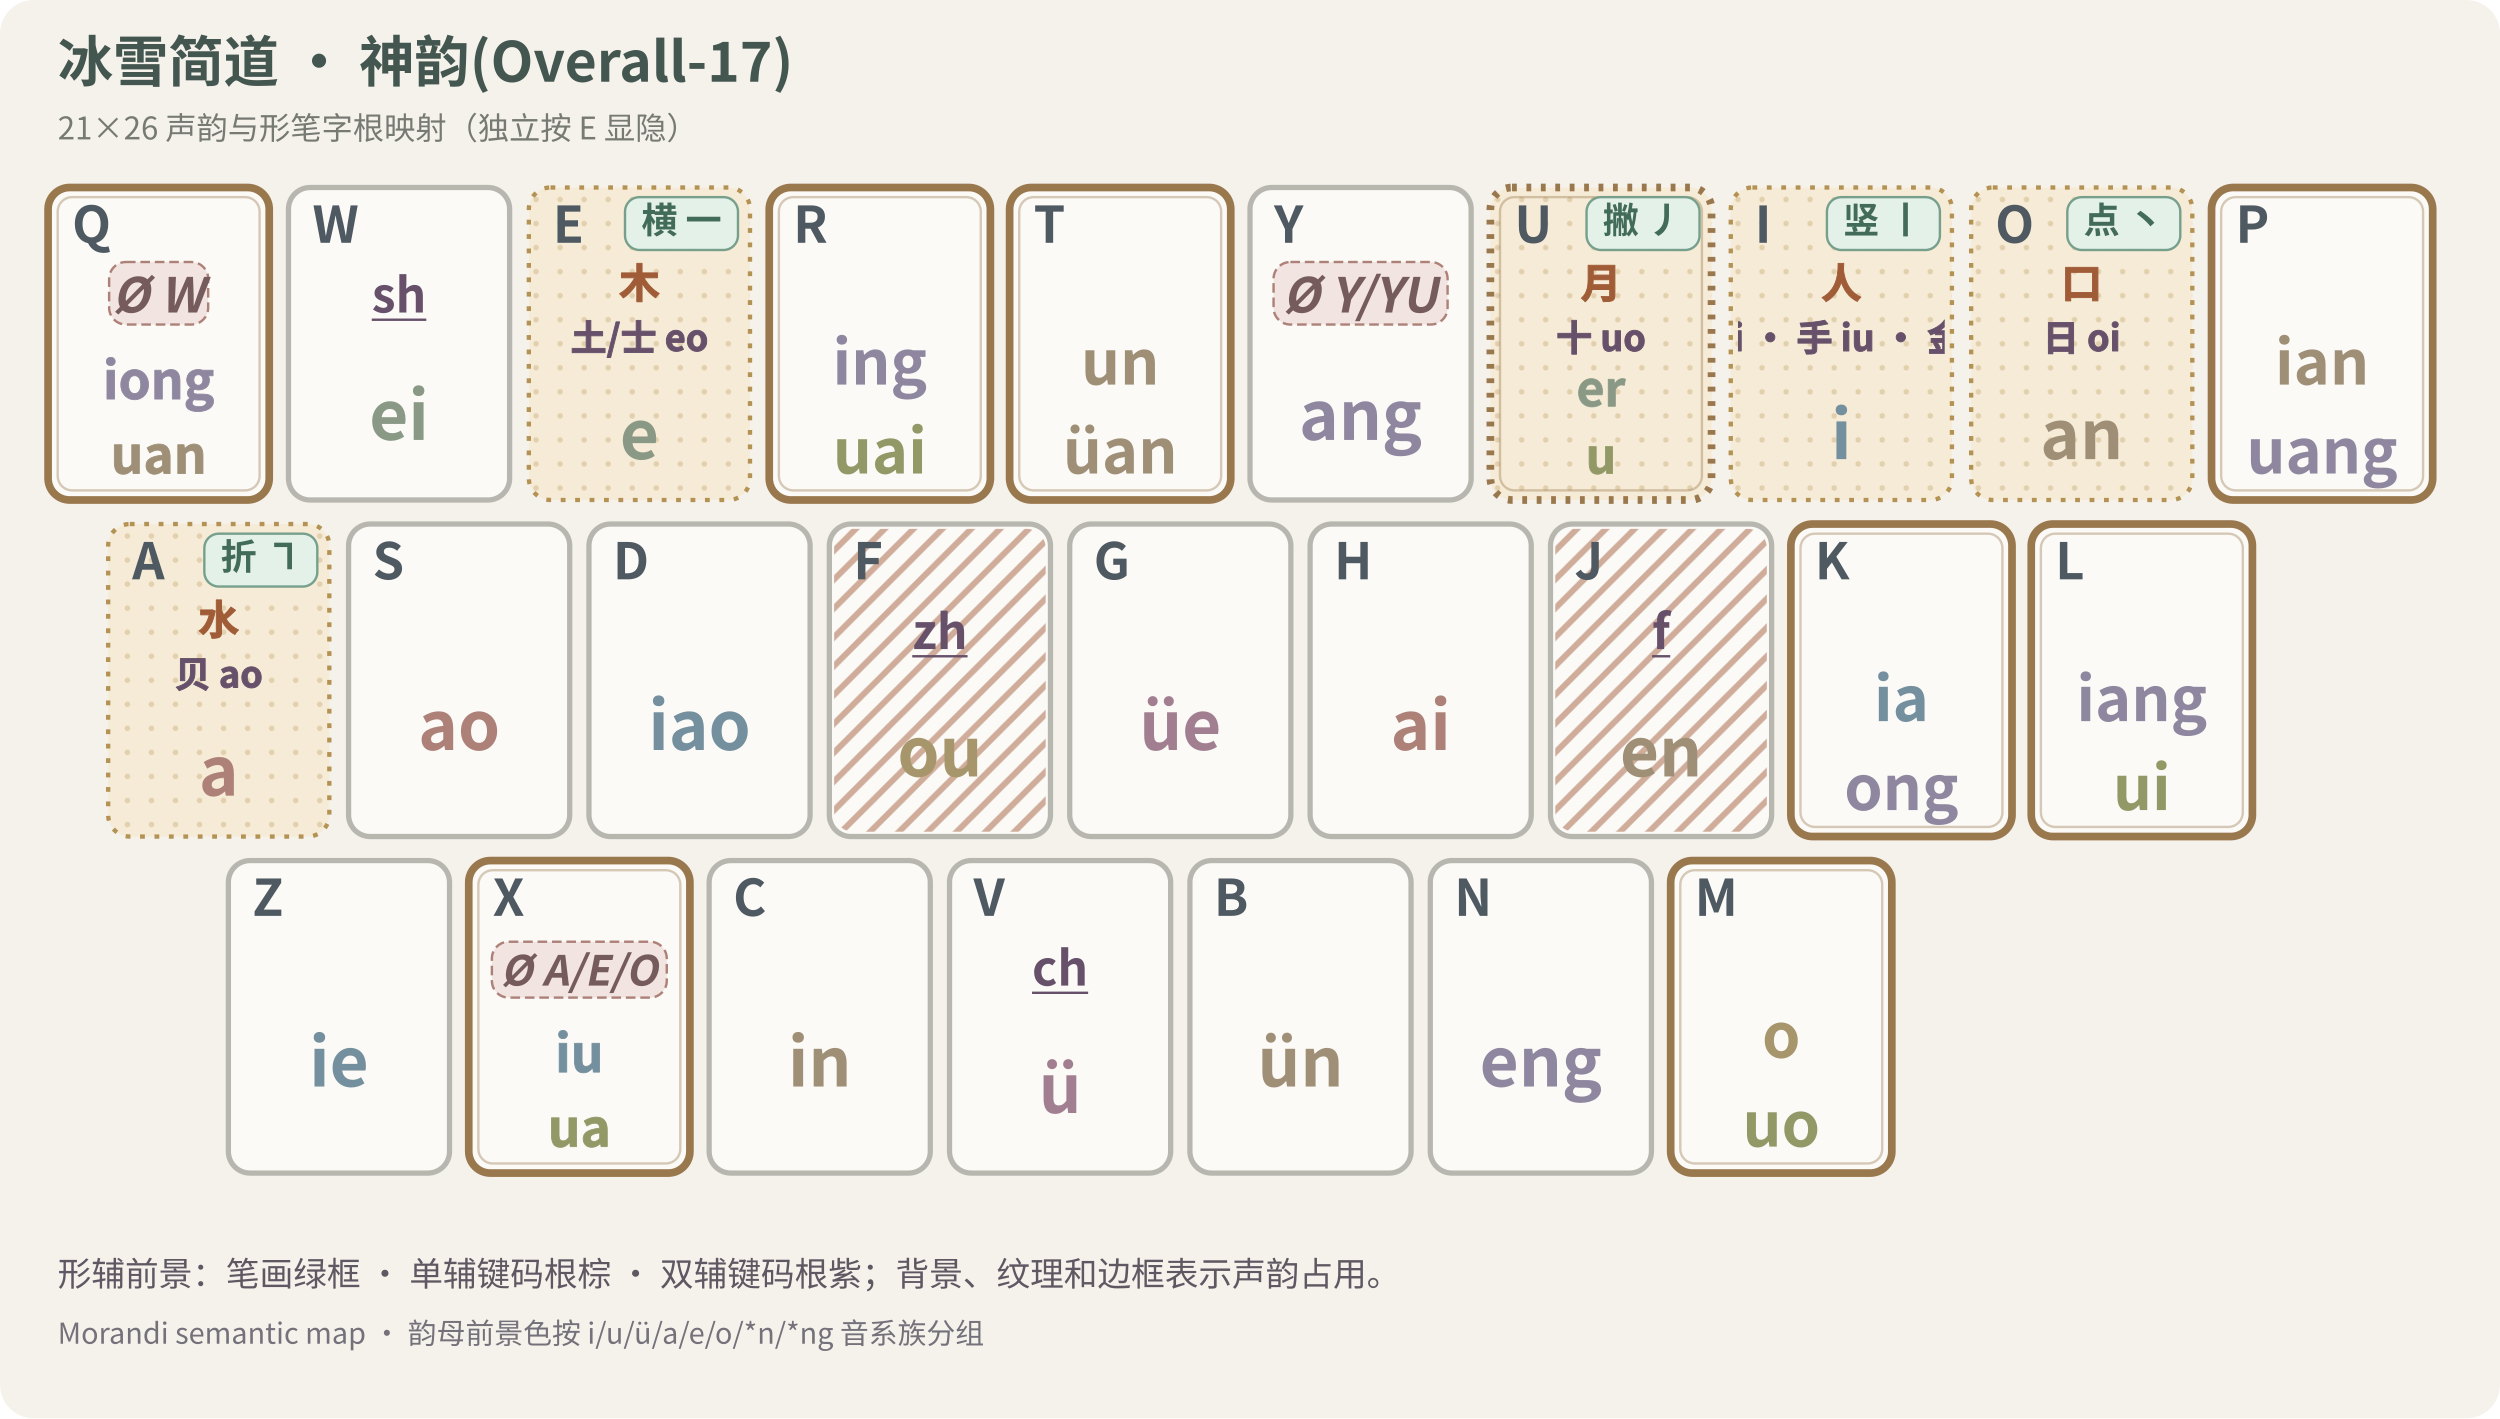
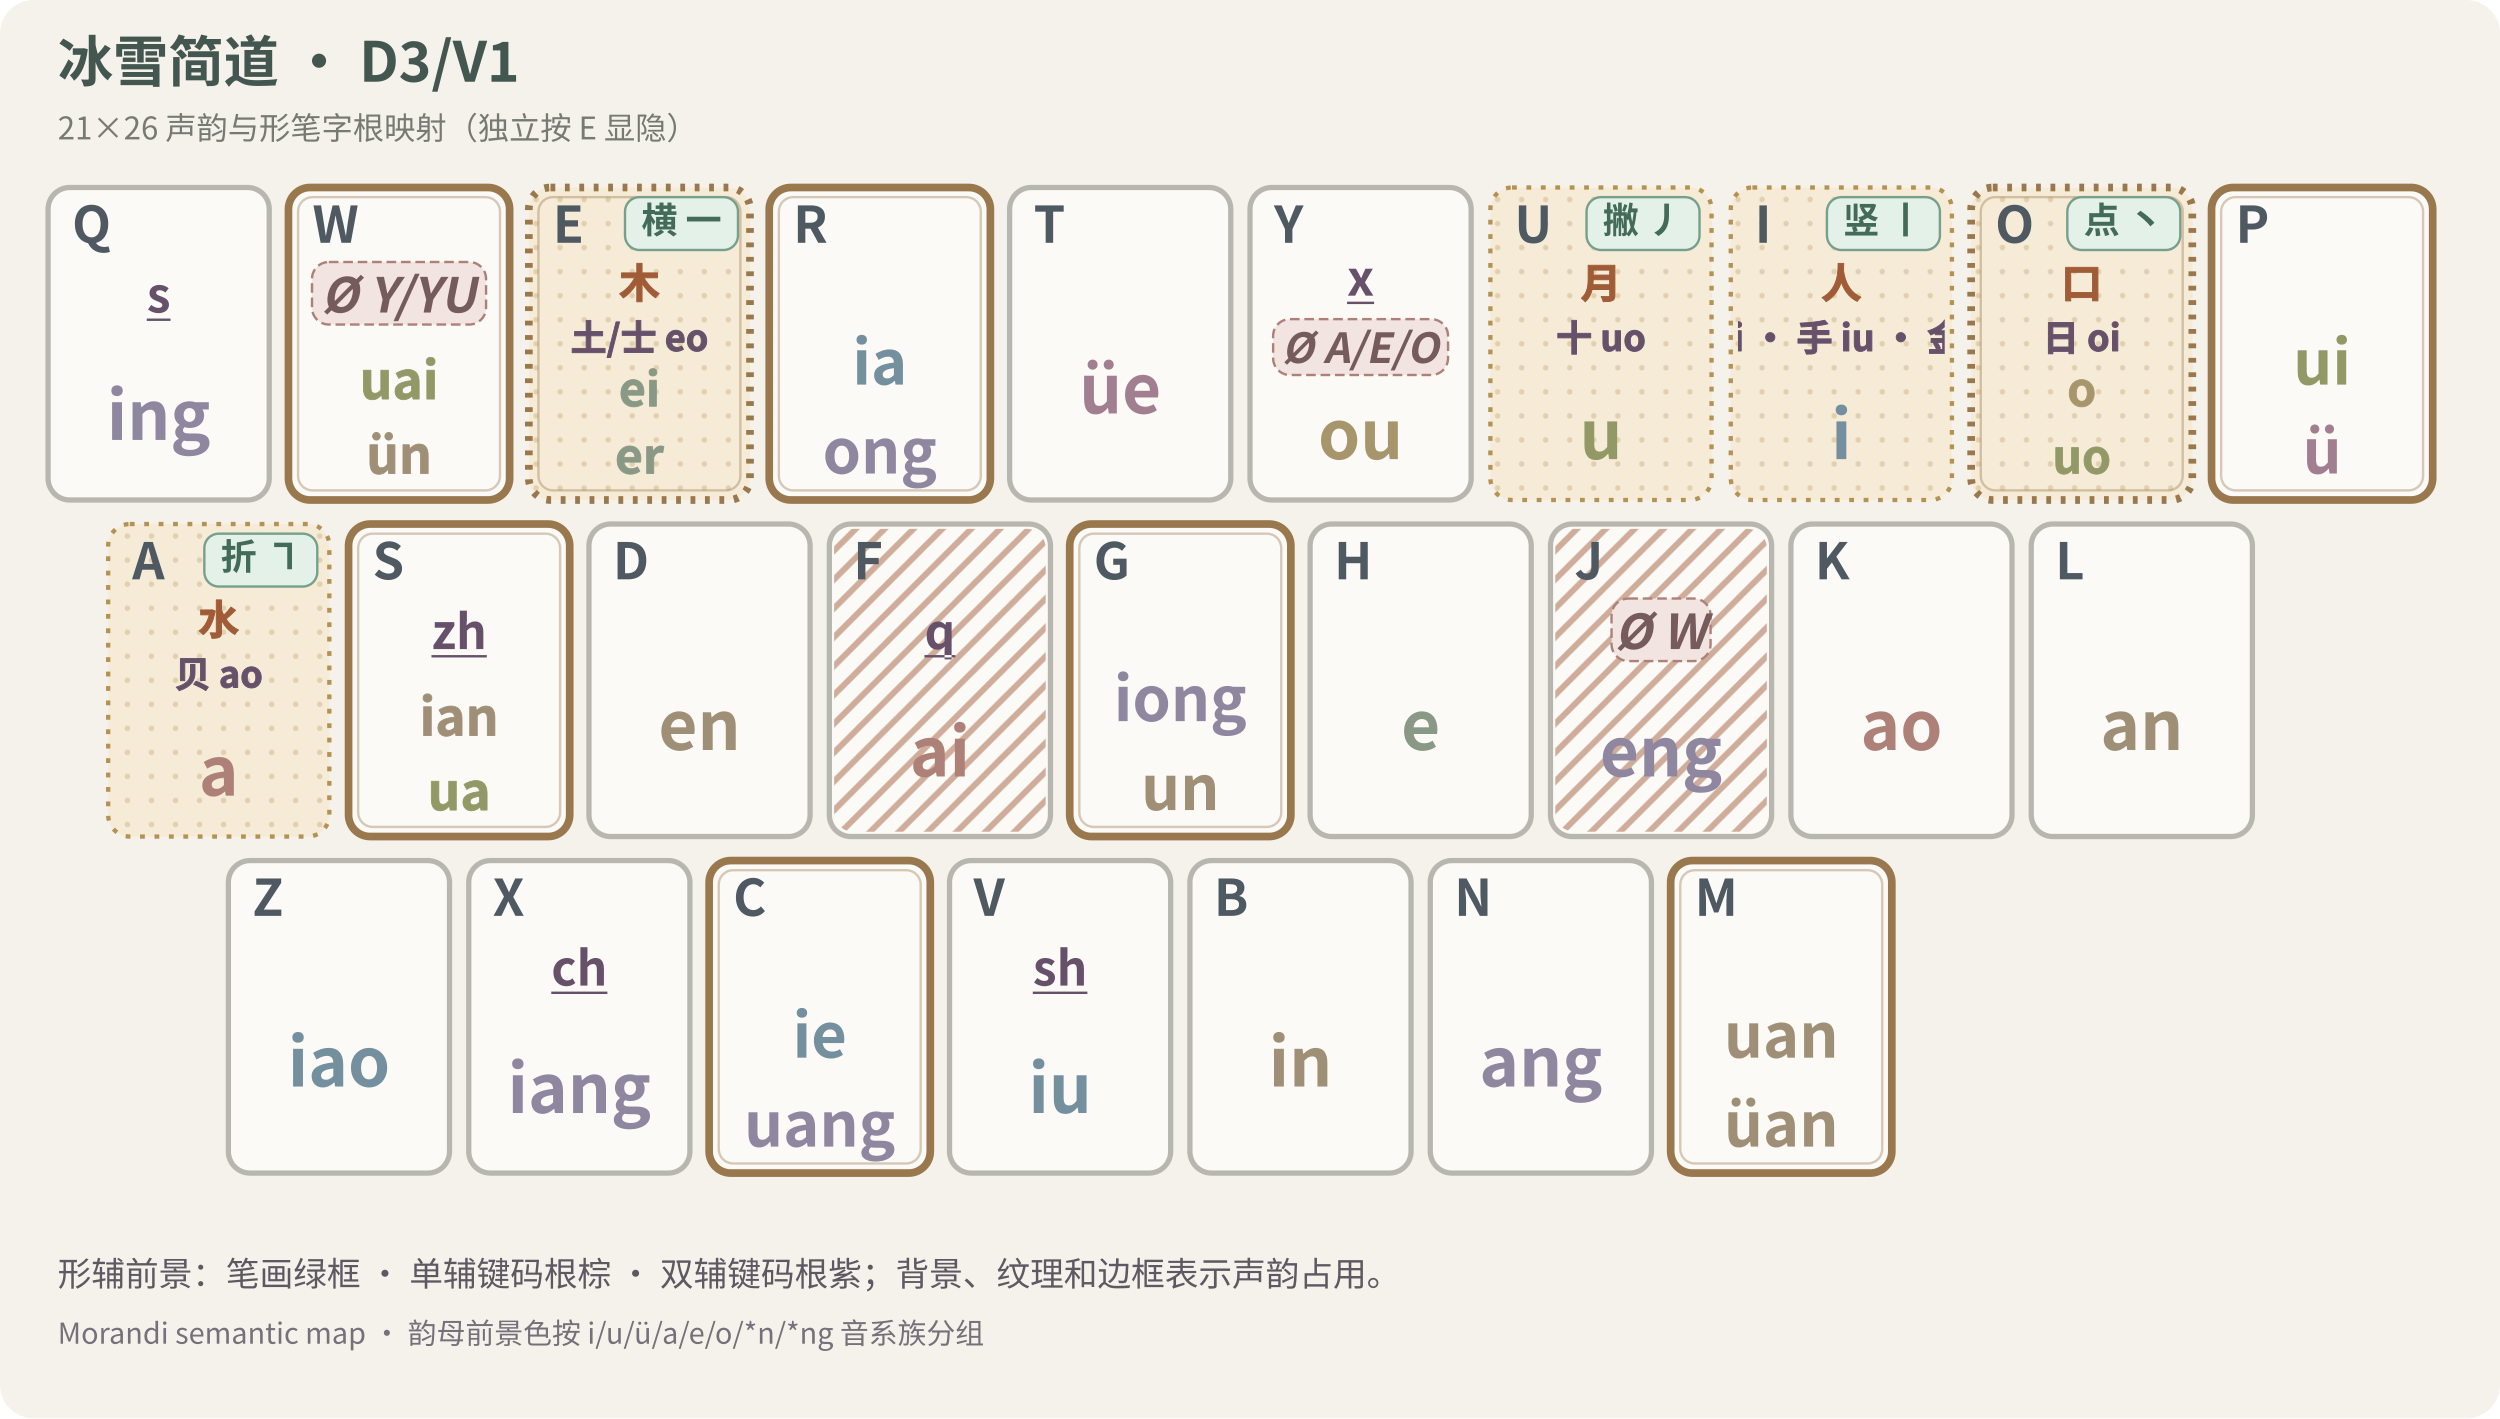
<svg xmlns="http://www.w3.org/2000/svg" class="keysvg nf4-keysvg" viewBox="0 0 1040 590" role="img" aria-labelledby="title desc">
  <defs>
    <pattern id="nf4-both" width="12" height="12" patternUnits="userSpaceOnUse">
      <rect width="12" height="12" fill="#fbfaf7" />
    </pattern>
    <pattern id="nf4-ionly" width="9" height="9" patternUnits="userSpaceOnUse">
      <rect width="9" height="9" fill="#e3eef4" />
      <path d="M2 0V9M7 0V9" stroke="#7399ad" stroke-opacity=".18" />
    </pattern>
    <pattern id="nf4-ronly" width="10" height="10" patternUnits="userSpaceOnUse">
      <rect width="10" height="10" fill="#f6ebd6" />
      <circle cx="3" cy="3" r="1.15" fill="#b39253" fill-opacity=".3" />
    </pattern>
    <pattern id="nf4-none" width="10" height="10" patternUnits="userSpaceOnUse">
      <rect width="10" height="10" fill="#eeece8" />
      <path d="M0 10L10 0" stroke="#aaa6a4" stroke-opacity=".14" />
    </pattern>
    <pattern id="nf4-multi" width="9" height="9" patternUnits="userSpaceOnUse">
      <rect width="9" height="9" fill="#f8efe2" />
      <path d="M-2 2L2-2M0 9L9 0M7 11L11 7" stroke="#9a784e" stroke-width="1.6" stroke-opacity=".27" />
    </pattern>
    <pattern id="nf4-anchor" width="12" height="12" patternUnits="userSpaceOnUse">
      <path d="M-3 3L3-3M0 12L12 0M9 15L15 9" stroke="#a05b37" stroke-width="2.5" stroke-opacity=".48" />
    </pattern>
  </defs>
  <rect width="1040" height="590" rx="14" fill="#f5f2ec" />
-   <text x="24" y="34" font-family="Microsoft YaHei UI, Noto Sans CJK SC, sans-serif" font-size="23" fill="#445650" text-anchor="start" font-weight="760">冰雪简道 · 神韵(Overall-17)</text>
+   <text x="24" y="34" font-family="Microsoft YaHei UI, Noto Sans CJK SC, sans-serif" font-size="23" fill="#445650" text-anchor="start" font-weight="760">冰雪简道 · D3/V1</text>
  <text x="24" y="58" font-family="Microsoft YaHei UI, Noto Sans CJK SC, sans-serif" font-size="13" fill="#767a73" text-anchor="start" font-weight="500">21×26 声韵与形笔字根映射（独立按 E 显隐）</text>
-   <g data-key="Q" data-role="sound" data-multi="true">
+   <g data-key="Q" data-role="sound">
    <clipPath id="snow_shenyun_shape-clip-0-0">
      <rect x="23" y="81" width="86" height="124" rx="7" />
    </clipPath>
-     <rect x="20" y="78" width="92" height="130" rx="9" fill="#fbfaf7" stroke="#9a784e" stroke-width="3.2" />
-     <rect x="24" y="82" width="84" height="122" rx="6" fill="none" stroke="#9a784e" stroke-opacity=".38" />
+     <rect x="20" y="78" width="92" height="130" rx="9" fill="#fbfaf7" stroke="#b8b7af" stroke-width="2.2" />
    <g clip-path="url(#snow_shenyun_shape-clip-0-0)">
      <text x="30" y="101" font-family="Microsoft YaHei UI, Noto Sans CJK SC, sans-serif" font-size="21" fill="#4f5962" text-anchor="start" font-weight="800" data-key-label="true">Q</text>
-       <rect x="45.4" y="109" width="41.2" height="26" rx="7" fill="#f1e4e1" stroke="#ad8178" stroke-dasharray="4 2" />
-       <text x="66" y="130" text-anchor="middle" font-family="Microsoft YaHei UI, Noto Sans CJK SC, sans-serif" font-size="20" font-weight="700" font-style="italic" fill="#765b5c">Ø W</text>
-       <text x="66" y="166" font-family="Microsoft YaHei UI, Noto Sans CJK SC, sans-serif" font-size="21.39" fill="#8f879f" text-anchor="middle" font-weight="800" data-final="iong" paint-order="stroke" stroke="#8f879f" stroke-width="0.35" stroke-linejoin="round">iong</text>
-       <text x="66" y="197" font-family="Microsoft YaHei UI, Noto Sans CJK SC, sans-serif" font-size="21.39" fill="#9f8f76" text-anchor="middle" font-weight="800" data-final="uan" paint-order="stroke" stroke="#9f8f76" stroke-width="0.35" stroke-linejoin="round">uan</text>
-     </g>
-   </g>
-   <g data-key="W" data-role="sound">
+       <text x="66" y="130" text-anchor="middle" font-family="Microsoft YaHei UI, Noto Sans CJK SC, sans-serif" font-size="20" font-weight="700" text-decoration="underline" fill="#66506a">s</text>
+       <text x="66" y="183" font-family="Microsoft YaHei UI, Noto Sans CJK SC, sans-serif" font-size="28" fill="#8f879f" text-anchor="middle" font-weight="600" data-final="ing">ing</text>
+     </g>
+   </g>
+   <g data-key="W" data-role="sound" data-multi="true">
    <clipPath id="snow_shenyun_shape-clip-0-1">
      <rect x="123" y="81" width="86" height="124" rx="7" />
    </clipPath>
-     <rect x="120" y="78" width="92" height="130" rx="9" fill="#fbfaf7" stroke="#b8b7af" stroke-width="2.2" />
+     <rect x="120" y="78" width="92" height="130" rx="9" fill="#fbfaf7" stroke="#9a784e" stroke-width="3.2" />
+     <rect x="124" y="82" width="84" height="122" rx="6" fill="none" stroke="#9a784e" stroke-opacity=".38" />
    <g clip-path="url(#snow_shenyun_shape-clip-0-1)">
      <text x="130" y="101" font-family="Microsoft YaHei UI, Noto Sans CJK SC, sans-serif" font-size="21" fill="#4f5962" text-anchor="start" font-weight="800" data-key-label="true">W</text>
-       <text x="166" y="130" text-anchor="middle" font-family="Microsoft YaHei UI, Noto Sans CJK SC, sans-serif" font-size="20" font-weight="700" text-decoration="underline" fill="#66506a">sh</text>
-       <text x="166" y="183" font-family="Microsoft YaHei UI, Noto Sans CJK SC, sans-serif" font-size="28" fill="#899985" text-anchor="middle" font-weight="600" data-final="ei">ei</text>
-     </g>
-   </g>
-   <g data-key="E" data-role="rhyme-auxiliary">
+       <rect x="129.8" y="109" width="72.4" height="26" rx="7" fill="#f1e4e1" stroke="#ad8178" stroke-dasharray="4 2" />
+       <text x="166" y="130" text-anchor="middle" font-family="Microsoft YaHei UI, Noto Sans CJK SC, sans-serif" font-size="20" font-weight="700" font-style="italic" fill="#765b5c">Ø Y/YU</text>
+       <text x="166" y="166" font-family="Microsoft YaHei UI, Noto Sans CJK SC, sans-serif" font-size="21.39" fill="#929967" text-anchor="middle" font-weight="800" data-final="uai" paint-order="stroke" stroke="#929967" stroke-width="0.35" stroke-linejoin="round">uai</text>
+       <text x="166" y="197" font-family="Microsoft YaHei UI, Noto Sans CJK SC, sans-serif" font-size="21.39" fill="#9f8f76" text-anchor="middle" font-weight="800" data-final="vn" paint-order="stroke" stroke="#9f8f76" stroke-width="0.35" stroke-linejoin="round">ün</text>
+     </g>
+   </g>
+   <g data-key="E" data-role="rhyme-auxiliary" data-multi="true">
    <clipPath id="snow_shenyun_shape-clip-0-2">
      <rect x="223" y="81" width="86" height="124" rx="7" />
    </clipPath>
-     <rect x="220" y="78" width="92" height="130" rx="9" fill="url(#nf4-ronly)" stroke="#b39253" stroke-width="1.8" stroke-dasharray="2 4" />
+     <rect x="220" y="78" width="92" height="130" rx="9" fill="url(#nf4-ronly)" stroke="#9a784e" stroke-width="3.2" stroke-dasharray="2 4" />
+     <rect x="224" y="82" width="84" height="122" rx="6" fill="none" stroke="#9a784e" stroke-opacity=".38" />
    <g clip-path="url(#snow_shenyun_shape-clip-0-2)">
      <text x="230" y="101" font-family="Microsoft YaHei UI, Noto Sans CJK SC, sans-serif" font-size="21" fill="#4f5962" text-anchor="start" font-weight="800" data-key-label="true">E</text>
      <g data-aux-badge="stroke">
        <rect x="260" y="82" width="47" height="22" rx="6" fill="#e4f1e9" stroke="#77a08c" />
        <text x="283.5" y="97" font-family="Microsoft YaHei UI, Noto Sans CJK SC, sans-serif" font-size="15" fill="#426b59" text-anchor="middle" font-weight="750" data-aux-kind="stroke">横 一</text>
      </g>
      <text x="266" y="124" font-family="Microsoft YaHei UI, Noto Sans CJK SC, sans-serif" font-size="17" fill="#a05b37" text-anchor="middle" font-weight="800" data-aux-kind="single-root" paint-order="stroke" stroke="#a05b37" stroke-width="0.4" stroke-linejoin="round">木</text>
      <text x="266" y="146" font-family="Microsoft YaHei UI, Noto Sans CJK SC, sans-serif" font-size="15" fill="#66506a" text-anchor="middle" font-weight="800" data-aux-kind="double-root" paint-order="stroke" stroke="#66506a" stroke-width="0.4" stroke-linejoin="round">土/士 eo</text>
-       <text x="266" y="191" font-family="Microsoft YaHei UI, Noto Sans CJK SC, sans-serif" font-size="28" fill="#899985" text-anchor="middle" font-weight="600" data-final="e">e</text>
+       <text x="266" y="169" font-family="Microsoft YaHei UI, Noto Sans CJK SC, sans-serif" font-size="19.32" fill="#899985" text-anchor="middle" font-weight="800" data-final="ei" paint-order="stroke" stroke="#899985" stroke-width="0.35" stroke-linejoin="round">ei</text>
+       <text x="266" y="197" font-family="Microsoft YaHei UI, Noto Sans CJK SC, sans-serif" font-size="20" fill="#899985" text-anchor="middle" font-weight="800" data-final="er" paint-order="stroke" stroke="#899985" stroke-width="0.35" stroke-linejoin="round">er</text>
    </g>
  </g>
  <g data-key="R" data-role="sound" data-multi="true">
    <clipPath id="snow_shenyun_shape-clip-0-3">
      <rect x="323" y="81" width="86" height="124" rx="7" />
    </clipPath>
    <rect x="320" y="78" width="92" height="130" rx="9" fill="#fbfaf7" stroke="#9a784e" stroke-width="3.2" />
    <rect x="324" y="82" width="84" height="122" rx="6" fill="none" stroke="#9a784e" stroke-opacity=".38" />
    <g clip-path="url(#snow_shenyun_shape-clip-0-3)">
      <text x="330" y="101" font-family="Microsoft YaHei UI, Noto Sans CJK SC, sans-serif" font-size="21" fill="#4f5962" text-anchor="start" font-weight="800" data-key-label="true">R</text>
-       <text x="366" y="160" font-family="Microsoft YaHei UI, Noto Sans CJK SC, sans-serif" font-size="25.53" fill="#8f879f" text-anchor="middle" font-weight="600" data-final="ing">ing</text>
-       <text x="366" y="197" font-family="Microsoft YaHei UI, Noto Sans CJK SC, sans-serif" font-size="25.53" fill="#929967" text-anchor="middle" font-weight="600" data-final="uai">uai</text>
-     </g>
-   </g>
-   <g data-key="T" data-role="sound" data-multi="true">
+       <text x="366" y="160" font-family="Microsoft YaHei UI, Noto Sans CJK SC, sans-serif" font-size="25.53" fill="#748f9e" text-anchor="middle" font-weight="600" data-final="ia">ia</text>
+       <text x="366" y="197" font-family="Microsoft YaHei UI, Noto Sans CJK SC, sans-serif" font-size="25.53" fill="#8f879f" text-anchor="middle" font-weight="600" data-final="ong">ong</text>
+     </g>
+   </g>
+   <g data-key="T" data-role="sound">
    <clipPath id="snow_shenyun_shape-clip-0-4">
      <rect x="423" y="81" width="86" height="124" rx="7" />
    </clipPath>
-     <rect x="420" y="78" width="92" height="130" rx="9" fill="#fbfaf7" stroke="#9a784e" stroke-width="3.2" />
-     <rect x="424" y="82" width="84" height="122" rx="6" fill="none" stroke="#9a784e" stroke-opacity=".38" />
+     <rect x="420" y="78" width="92" height="130" rx="9" fill="#fbfaf7" stroke="#b8b7af" stroke-width="2.2" />
    <g clip-path="url(#snow_shenyun_shape-clip-0-4)">
      <text x="430" y="101" font-family="Microsoft YaHei UI, Noto Sans CJK SC, sans-serif" font-size="21" fill="#4f5962" text-anchor="start" font-weight="800" data-key-label="true">T</text>
-       <text x="466" y="160" font-family="Microsoft YaHei UI, Noto Sans CJK SC, sans-serif" font-size="25.53" fill="#9f8f76" text-anchor="middle" font-weight="600" data-final="un">un</text>
-       <text x="466" y="197" font-family="Microsoft YaHei UI, Noto Sans CJK SC, sans-serif" font-size="25.53" fill="#9f8f76" text-anchor="middle" font-weight="600" data-final="van">üan</text>
+       <text x="466" y="172" font-family="Microsoft YaHei UI, Noto Sans CJK SC, sans-serif" font-size="28" fill="#a17f91" text-anchor="middle" font-weight="600" data-final="ve">üe</text>
    </g>
  </g>
  <g data-key="Y" data-role="sound">
    <clipPath id="snow_shenyun_shape-clip-0-5">
      <rect x="523" y="81" width="86" height="124" rx="7" />
    </clipPath>
    <rect x="520" y="78" width="92" height="130" rx="9" fill="#fbfaf7" stroke="#b8b7af" stroke-width="2.2" />
    <g clip-path="url(#snow_shenyun_shape-clip-0-5)">
      <text x="530" y="101" font-family="Microsoft YaHei UI, Noto Sans CJK SC, sans-serif" font-size="21" fill="#4f5962" text-anchor="start" font-weight="800" data-key-label="true">Y</text>
-       <rect x="529.8" y="109" width="72.4" height="26" rx="7" fill="#f1e4e1" stroke="#ad8178" stroke-dasharray="4 2" />
-       <text x="566" y="130" text-anchor="middle" font-family="Microsoft YaHei UI, Noto Sans CJK SC, sans-serif" font-size="20" font-weight="700" font-style="italic" fill="#765b5c">Ø Y/YU</text>
-       <text x="566" y="183" font-family="Microsoft YaHei UI, Noto Sans CJK SC, sans-serif" font-size="28" fill="#8f879f" text-anchor="middle" font-weight="600" data-final="ang">ang</text>
-     </g>
-   </g>
-   <g data-key="U" data-role="rhyme-auxiliary" data-multi="true">
+       <text x="566" y="123" text-anchor="middle" font-family="Microsoft YaHei UI, Noto Sans CJK SC, sans-serif" font-size="20" font-weight="700" text-decoration="underline" fill="#66506a">x</text>
+       <rect x="529.621" y="132.759" width="72.759" height="23.241" rx="7" fill="#f1e4e1" stroke="#ad8178" stroke-dasharray="4 2" />
+       <text x="566" y="151" text-anchor="middle" font-family="Microsoft YaHei UI, Noto Sans CJK SC, sans-serif" font-size="17.241" font-weight="700" font-style="italic" fill="#765b5c">Ø A/E/O</text>
+       <text x="566" y="191" font-family="Microsoft YaHei UI, Noto Sans CJK SC, sans-serif" font-size="28" fill="#a7966c" text-anchor="middle" font-weight="600" data-final="ou">ou</text>
+     </g>
+   </g>
+   <g data-key="U" data-role="rhyme-auxiliary">
    <clipPath id="snow_shenyun_shape-clip-0-6">
      <rect x="623" y="81" width="86" height="124" rx="7" />
    </clipPath>
-     <rect x="620" y="78" width="92" height="130" rx="9" fill="url(#nf4-ronly)" stroke="#9a784e" stroke-width="3.2" stroke-dasharray="2 4" />
-     <rect x="624" y="82" width="84" height="122" rx="6" fill="none" stroke="#9a784e" stroke-opacity=".38" />
+     <rect x="620" y="78" width="92" height="130" rx="9" fill="url(#nf4-ronly)" stroke="#b39253" stroke-width="1.8" stroke-dasharray="2 4" />
    <g clip-path="url(#snow_shenyun_shape-clip-0-6)">
      <text x="630" y="101" font-family="Microsoft YaHei UI, Noto Sans CJK SC, sans-serif" font-size="21" fill="#4f5962" text-anchor="start" font-weight="800" data-key-label="true">U</text>
      <g data-aux-badge="stroke">
        <rect x="660" y="82" width="47" height="22" rx="6" fill="#e4f1e9" stroke="#77a08c" />
        <text x="683.5" y="97" font-family="Microsoft YaHei UI, Noto Sans CJK SC, sans-serif" font-size="15" fill="#426b59" text-anchor="middle" font-weight="750" data-aux-kind="stroke">撇 丿</text>
      </g>
      <text x="666" y="124" font-family="Microsoft YaHei UI, Noto Sans CJK SC, sans-serif" font-size="17" fill="#a05b37" text-anchor="middle" font-weight="800" data-aux-kind="single-root" paint-order="stroke" stroke="#a05b37" stroke-width="0.4" stroke-linejoin="round">月</text>
      <text x="666" y="146" font-family="Microsoft YaHei UI, Noto Sans CJK SC, sans-serif" font-size="15" fill="#66506a" text-anchor="middle" font-weight="800" data-aux-kind="double-root" paint-order="stroke" stroke="#66506a" stroke-width="0.4" stroke-linejoin="round">十 uo</text>
-       <text x="666" y="169" font-family="Microsoft YaHei UI, Noto Sans CJK SC, sans-serif" font-size="20" fill="#899985" text-anchor="middle" font-weight="800" data-final="er" paint-order="stroke" stroke="#899985" stroke-width="0.35" stroke-linejoin="round">er</text>
-       <text x="666" y="197" font-family="Microsoft YaHei UI, Noto Sans CJK SC, sans-serif" font-size="20" fill="#929967" text-anchor="middle" font-weight="800" data-final="u" paint-order="stroke" stroke="#929967" stroke-width="0.35" stroke-linejoin="round">u</text>
+       <text x="666" y="191" font-family="Microsoft YaHei UI, Noto Sans CJK SC, sans-serif" font-size="28" fill="#929967" text-anchor="middle" font-weight="600" data-final="u">u</text>
    </g>
  </g>
  <g data-key="I" data-role="rhyme-auxiliary">
    <clipPath id="snow_shenyun_shape-clip-0-7">
      <rect x="723" y="81" width="86" height="124" rx="7" />
    </clipPath>
    <rect x="720" y="78" width="92" height="130" rx="9" fill="url(#nf4-ronly)" stroke="#b39253" stroke-width="1.8" stroke-dasharray="2 4" />
    <g clip-path="url(#snow_shenyun_shape-clip-0-7)">
      <text x="730" y="101" font-family="Microsoft YaHei UI, Noto Sans CJK SC, sans-serif" font-size="21" fill="#4f5962" text-anchor="start" font-weight="800" data-key-label="true">I</text>
      <g data-aux-badge="stroke">
        <rect x="760" y="82" width="47" height="22" rx="6" fill="#e4f1e9" stroke="#77a08c" />
        <text x="783.5" y="97" font-family="Microsoft YaHei UI, Noto Sans CJK SC, sans-serif" font-size="15" fill="#426b59" text-anchor="middle" font-weight="750" data-aux-kind="stroke">竖 丨</text>
      </g>
      <text x="766" y="124" font-family="Microsoft YaHei UI, Noto Sans CJK SC, sans-serif" font-size="17" fill="#a05b37" text-anchor="middle" font-weight="800" data-aux-kind="single-root" paint-order="stroke" stroke="#a05b37" stroke-width="0.4" stroke-linejoin="round">人</text>
      <text x="766" y="146" font-family="Microsoft YaHei UI, Noto Sans CJK SC, sans-serif" font-size="15" fill="#66506a" text-anchor="middle" font-weight="800" data-aux-kind="double-root" textLength="76" lengthAdjust="spacingAndGlyphs" paint-order="stroke" stroke="#66506a" stroke-width="0.4" stroke-linejoin="round">艹 ii · 手 iu · 金 io</text>
      <text x="766" y="191" font-family="Microsoft YaHei UI, Noto Sans CJK SC, sans-serif" font-size="28" fill="#748f9e" text-anchor="middle" font-weight="600" data-final="i">i</text>
    </g>
  </g>
-   <g data-key="O" data-role="rhyme-auxiliary">
+   <g data-key="O" data-role="rhyme-auxiliary" data-multi="true">
    <clipPath id="snow_shenyun_shape-clip-0-8">
      <rect x="823" y="81" width="86" height="124" rx="7" />
    </clipPath>
-     <rect x="820" y="78" width="92" height="130" rx="9" fill="url(#nf4-ronly)" stroke="#b39253" stroke-width="1.8" stroke-dasharray="2 4" />
+     <rect x="820" y="78" width="92" height="130" rx="9" fill="url(#nf4-ronly)" stroke="#9a784e" stroke-width="3.2" stroke-dasharray="2 4" />
+     <rect x="824" y="82" width="84" height="122" rx="6" fill="none" stroke="#9a784e" stroke-opacity=".38" />
    <g clip-path="url(#snow_shenyun_shape-clip-0-8)">
      <text x="830" y="101" font-family="Microsoft YaHei UI, Noto Sans CJK SC, sans-serif" font-size="21" fill="#4f5962" text-anchor="start" font-weight="800" data-key-label="true">O</text>
      <g data-aux-badge="stroke">
        <rect x="860" y="82" width="47" height="22" rx="6" fill="#e4f1e9" stroke="#77a08c" />
        <text x="883.5" y="97" font-family="Microsoft YaHei UI, Noto Sans CJK SC, sans-serif" font-size="15" fill="#426b59" text-anchor="middle" font-weight="750" data-aux-kind="stroke">点 丶</text>
      </g>
      <text x="866" y="124" font-family="Microsoft YaHei UI, Noto Sans CJK SC, sans-serif" font-size="17" fill="#a05b37" text-anchor="middle" font-weight="800" data-aux-kind="single-root" paint-order="stroke" stroke="#a05b37" stroke-width="0.4" stroke-linejoin="round">口</text>
      <text x="866" y="146" font-family="Microsoft YaHei UI, Noto Sans CJK SC, sans-serif" font-size="15" fill="#66506a" text-anchor="middle" font-weight="800" data-aux-kind="double-root" paint-order="stroke" stroke="#66506a" stroke-width="0.4" stroke-linejoin="round">日 oi</text>
-       <text x="866" y="191" font-family="Microsoft YaHei UI, Noto Sans CJK SC, sans-serif" font-size="28" fill="#9f8f76" text-anchor="middle" font-weight="600" data-final="an">an</text>
+       <text x="866" y="169" font-family="Microsoft YaHei UI, Noto Sans CJK SC, sans-serif" font-size="19.32" fill="#a7966c" text-anchor="middle" font-weight="800" data-final="o" paint-order="stroke" stroke="#a7966c" stroke-width="0.35" stroke-linejoin="round">o</text>
+       <text x="866" y="197" font-family="Microsoft YaHei UI, Noto Sans CJK SC, sans-serif" font-size="19.32" fill="#929967" text-anchor="middle" font-weight="800" data-final="uo" paint-order="stroke" stroke="#929967" stroke-width="0.35" stroke-linejoin="round">uo</text>
    </g>
  </g>
  <g data-key="P" data-role="sound" data-multi="true">
    <clipPath id="snow_shenyun_shape-clip-0-9">
      <rect x="923" y="81" width="86" height="124" rx="7" />
    </clipPath>
    <rect x="920" y="78" width="92" height="130" rx="9" fill="#fbfaf7" stroke="#9a784e" stroke-width="3.2" />
    <rect x="924" y="82" width="84" height="122" rx="6" fill="none" stroke="#9a784e" stroke-opacity=".38" />
    <g clip-path="url(#snow_shenyun_shape-clip-0-9)">
      <text x="930" y="101" font-family="Microsoft YaHei UI, Noto Sans CJK SC, sans-serif" font-size="21" fill="#4f5962" text-anchor="start" font-weight="800" data-key-label="true">P</text>
-       <text x="966" y="160" font-family="Microsoft YaHei UI, Noto Sans CJK SC, sans-serif" font-size="25.53" fill="#9f8f76" text-anchor="middle" font-weight="600" data-final="ian">ian</text>
-       <text x="966" y="197" font-family="Microsoft YaHei UI, Noto Sans CJK SC, sans-serif" font-size="25.53" fill="#8f879f" text-anchor="middle" font-weight="600" data-final="uang">uang</text>
+       <text x="966" y="160" font-family="Microsoft YaHei UI, Noto Sans CJK SC, sans-serif" font-size="25.53" fill="#929967" text-anchor="middle" font-weight="600" data-final="ui">ui</text>
+       <text x="966" y="197" font-family="Microsoft YaHei UI, Noto Sans CJK SC, sans-serif" font-size="25.53" fill="#a17f91" text-anchor="middle" font-weight="600" data-final="v">ü</text>
    </g>
  </g>
  <g data-key="A" data-role="rhyme-auxiliary">
    <clipPath id="snow_shenyun_shape-clip-1-0">
      <rect x="48" y="221" width="86" height="124" rx="7" />
    </clipPath>
    <rect x="45" y="218" width="92" height="130" rx="9" fill="url(#nf4-ronly)" stroke="#b39253" stroke-width="1.8" stroke-dasharray="2 4" />
    <g clip-path="url(#snow_shenyun_shape-clip-1-0)">
      <text x="55" y="241" font-family="Microsoft YaHei UI, Noto Sans CJK SC, sans-serif" font-size="21" fill="#4f5962" text-anchor="start" font-weight="800" data-key-label="true">A</text>
      <g data-aux-badge="stroke">
        <rect x="85" y="222" width="47" height="22" rx="6" fill="#e4f1e9" stroke="#77a08c" />
        <text x="108.5" y="237" font-family="Microsoft YaHei UI, Noto Sans CJK SC, sans-serif" font-size="15" fill="#426b59" text-anchor="middle" font-weight="750" data-aux-kind="stroke">折 ㇕</text>
      </g>
      <text x="91" y="264" font-family="Microsoft YaHei UI, Noto Sans CJK SC, sans-serif" font-size="17" fill="#a05b37" text-anchor="middle" font-weight="800" data-aux-kind="single-root" paint-order="stroke" stroke="#a05b37" stroke-width="0.4" stroke-linejoin="round">水</text>
      <text x="91" y="286" font-family="Microsoft YaHei UI, Noto Sans CJK SC, sans-serif" font-size="15" fill="#66506a" text-anchor="middle" font-weight="800" data-aux-kind="double-root" paint-order="stroke" stroke="#66506a" stroke-width="0.4" stroke-linejoin="round">贝 ao</text>
      <text x="91" y="331" font-family="Microsoft YaHei UI, Noto Sans CJK SC, sans-serif" font-size="28" fill="#ad8178" text-anchor="middle" font-weight="600" data-final="a">a</text>
    </g>
  </g>
-   <g data-key="S" data-role="sound">
+   <g data-key="S" data-role="sound" data-multi="true">
    <clipPath id="snow_shenyun_shape-clip-1-1">
      <rect x="148" y="221" width="86" height="124" rx="7" />
    </clipPath>
-     <rect x="145" y="218" width="92" height="130" rx="9" fill="#fbfaf7" stroke="#b8b7af" stroke-width="2.2" />
+     <rect x="145" y="218" width="92" height="130" rx="9" fill="#fbfaf7" stroke="#9a784e" stroke-width="3.2" />
+     <rect x="149" y="222" width="84" height="122" rx="6" fill="none" stroke="#9a784e" stroke-opacity=".38" />
    <g clip-path="url(#snow_shenyun_shape-clip-1-1)">
      <text x="155" y="241" font-family="Microsoft YaHei UI, Noto Sans CJK SC, sans-serif" font-size="21" fill="#4f5962" text-anchor="start" font-weight="800" data-key-label="true">S</text>
-       <text x="191" y="312" font-family="Microsoft YaHei UI, Noto Sans CJK SC, sans-serif" font-size="28" fill="#ad8178" text-anchor="middle" font-weight="600" data-final="ao">ao</text>
+       <text x="191" y="270" text-anchor="middle" font-family="Microsoft YaHei UI, Noto Sans CJK SC, sans-serif" font-size="20" font-weight="700" text-decoration="underline" fill="#66506a">zh</text>
+       <text x="191" y="306" font-family="Microsoft YaHei UI, Noto Sans CJK SC, sans-serif" font-size="21.39" fill="#9f8f76" text-anchor="middle" font-weight="800" data-final="ian" paint-order="stroke" stroke="#9f8f76" stroke-width="0.35" stroke-linejoin="round">ian</text>
+       <text x="191" y="337" font-family="Microsoft YaHei UI, Noto Sans CJK SC, sans-serif" font-size="21.39" fill="#929967" text-anchor="middle" font-weight="800" data-final="ua" paint-order="stroke" stroke="#929967" stroke-width="0.35" stroke-linejoin="round">ua</text>
    </g>
  </g>
  <g data-key="D" data-role="sound">
    <clipPath id="snow_shenyun_shape-clip-1-2">
      <rect x="248" y="221" width="86" height="124" rx="7" />
    </clipPath>
    <rect x="245" y="218" width="92" height="130" rx="9" fill="#fbfaf7" stroke="#b8b7af" stroke-width="2.2" />
    <g clip-path="url(#snow_shenyun_shape-clip-1-2)">
      <text x="255" y="241" font-family="Microsoft YaHei UI, Noto Sans CJK SC, sans-serif" font-size="21" fill="#4f5962" text-anchor="start" font-weight="800" data-key-label="true">D</text>
-       <text x="291" y="312" font-family="Microsoft YaHei UI, Noto Sans CJK SC, sans-serif" font-size="28" fill="#748f9e" text-anchor="middle" font-weight="600" data-final="iao">iao</text>
+       <text x="291" y="312" font-family="Microsoft YaHei UI, Noto Sans CJK SC, sans-serif" font-size="28" fill="#9f8f76" text-anchor="middle" font-weight="600" data-final="en">en</text>
    </g>
  </g>
  <g data-key="F" data-role="sound">
    <clipPath id="snow_shenyun_shape-clip-1-3">
      <rect x="348" y="221" width="86" height="124" rx="7" />
    </clipPath>
    <rect x="345" y="218" width="92" height="130" rx="9" fill="#fbfaf7" stroke="#b8b7af" stroke-width="2.2" />
    <rect x="347" y="220" width="88" height="126" rx="8" fill="url(#nf4-anchor)" pointer-events="none" />
    <g clip-path="url(#snow_shenyun_shape-clip-1-3)">
      <text x="355" y="241" font-family="Microsoft YaHei UI, Noto Sans CJK SC, sans-serif" font-size="21" fill="#4f5962" text-anchor="start" font-weight="800" data-key-label="true">F</text>
-       <text x="391" y="270" text-anchor="middle" font-family="Microsoft YaHei UI, Noto Sans CJK SC, sans-serif" font-size="20" font-weight="700" text-decoration="underline" fill="#66506a">zh</text>
-       <text x="391" y="323" font-family="Microsoft YaHei UI, Noto Sans CJK SC, sans-serif" font-size="28" fill="#a7966c" text-anchor="middle" font-weight="600" data-final="ou">ou</text>
-     </g>
-   </g>
-   <g data-key="G" data-role="sound">
+       <text x="391" y="270" text-anchor="middle" font-family="Microsoft YaHei UI, Noto Sans CJK SC, sans-serif" font-size="20" font-weight="700" text-decoration="underline" fill="#66506a">q</text>
+       <text x="391" y="323" font-family="Microsoft YaHei UI, Noto Sans CJK SC, sans-serif" font-size="28" fill="#ad8178" text-anchor="middle" font-weight="600" data-final="ai">ai</text>
+     </g>
+   </g>
+   <g data-key="G" data-role="sound" data-multi="true">
    <clipPath id="snow_shenyun_shape-clip-1-4">
      <rect x="448" y="221" width="86" height="124" rx="7" />
    </clipPath>
-     <rect x="445" y="218" width="92" height="130" rx="9" fill="#fbfaf7" stroke="#b8b7af" stroke-width="2.2" />
+     <rect x="445" y="218" width="92" height="130" rx="9" fill="#fbfaf7" stroke="#9a784e" stroke-width="3.2" />
+     <rect x="449" y="222" width="84" height="122" rx="6" fill="none" stroke="#9a784e" stroke-opacity=".38" />
    <g clip-path="url(#snow_shenyun_shape-clip-1-4)">
      <text x="455" y="241" font-family="Microsoft YaHei UI, Noto Sans CJK SC, sans-serif" font-size="21" fill="#4f5962" text-anchor="start" font-weight="800" data-key-label="true">G</text>
-       <text x="491" y="312" font-family="Microsoft YaHei UI, Noto Sans CJK SC, sans-serif" font-size="28" fill="#a17f91" text-anchor="middle" font-weight="600" data-final="ve">üe</text>
+       <text x="491" y="300" font-family="Microsoft YaHei UI, Noto Sans CJK SC, sans-serif" font-size="25.53" fill="#8f879f" text-anchor="middle" font-weight="600" data-final="iong">iong</text>
+       <text x="491" y="337" font-family="Microsoft YaHei UI, Noto Sans CJK SC, sans-serif" font-size="25.53" fill="#9f8f76" text-anchor="middle" font-weight="600" data-final="un">un</text>
    </g>
  </g>
  <g data-key="H" data-role="sound">
    <clipPath id="snow_shenyun_shape-clip-1-5">
      <rect x="548" y="221" width="86" height="124" rx="7" />
    </clipPath>
    <rect x="545" y="218" width="92" height="130" rx="9" fill="#fbfaf7" stroke="#b8b7af" stroke-width="2.2" />
    <g clip-path="url(#snow_shenyun_shape-clip-1-5)">
      <text x="555" y="241" font-family="Microsoft YaHei UI, Noto Sans CJK SC, sans-serif" font-size="21" fill="#4f5962" text-anchor="start" font-weight="800" data-key-label="true">H</text>
-       <text x="591" y="312" font-family="Microsoft YaHei UI, Noto Sans CJK SC, sans-serif" font-size="28" fill="#ad8178" text-anchor="middle" font-weight="600" data-final="ai">ai</text>
+       <text x="591" y="312" font-family="Microsoft YaHei UI, Noto Sans CJK SC, sans-serif" font-size="28" fill="#899985" text-anchor="middle" font-weight="600" data-final="e">e</text>
    </g>
  </g>
  <g data-key="J" data-role="sound">
    <clipPath id="snow_shenyun_shape-clip-1-6">
      <rect x="648" y="221" width="86" height="124" rx="7" />
    </clipPath>
    <rect x="645" y="218" width="92" height="130" rx="9" fill="#fbfaf7" stroke="#b8b7af" stroke-width="2.2" />
    <rect x="647" y="220" width="88" height="126" rx="8" fill="url(#nf4-anchor)" pointer-events="none" />
    <g clip-path="url(#snow_shenyun_shape-clip-1-6)">
      <text x="655" y="241" font-family="Microsoft YaHei UI, Noto Sans CJK SC, sans-serif" font-size="21" fill="#4f5962" text-anchor="start" font-weight="800" data-key-label="true">J</text>
-       <text x="691" y="270" text-anchor="middle" font-family="Microsoft YaHei UI, Noto Sans CJK SC, sans-serif" font-size="20" font-weight="700" text-decoration="underline" fill="#66506a">f</text>
-       <text x="691" y="323" font-family="Microsoft YaHei UI, Noto Sans CJK SC, sans-serif" font-size="28" fill="#9f8f76" text-anchor="middle" font-weight="600" data-final="en">en</text>
-     </g>
-   </g>
-   <g data-key="K" data-role="sound" data-multi="true">
+       <rect x="670.4" y="249" width="41.2" height="26" rx="7" fill="#f1e4e1" stroke="#ad8178" stroke-dasharray="4 2" />
+       <text x="691" y="270" text-anchor="middle" font-family="Microsoft YaHei UI, Noto Sans CJK SC, sans-serif" font-size="20" font-weight="700" font-style="italic" fill="#765b5c">Ø W</text>
+       <text x="691" y="323" font-family="Microsoft YaHei UI, Noto Sans CJK SC, sans-serif" font-size="28" fill="#8f879f" text-anchor="middle" font-weight="600" data-final="eng">eng</text>
+     </g>
+   </g>
+   <g data-key="K" data-role="sound">
    <clipPath id="snow_shenyun_shape-clip-1-7">
      <rect x="748" y="221" width="86" height="124" rx="7" />
    </clipPath>
-     <rect x="745" y="218" width="92" height="130" rx="9" fill="#fbfaf7" stroke="#9a784e" stroke-width="3.2" />
-     <rect x="749" y="222" width="84" height="122" rx="6" fill="none" stroke="#9a784e" stroke-opacity=".38" />
+     <rect x="745" y="218" width="92" height="130" rx="9" fill="#fbfaf7" stroke="#b8b7af" stroke-width="2.2" />
    <g clip-path="url(#snow_shenyun_shape-clip-1-7)">
      <text x="755" y="241" font-family="Microsoft YaHei UI, Noto Sans CJK SC, sans-serif" font-size="21" fill="#4f5962" text-anchor="start" font-weight="800" data-key-label="true">K</text>
-       <text x="791" y="300" font-family="Microsoft YaHei UI, Noto Sans CJK SC, sans-serif" font-size="25.53" fill="#748f9e" text-anchor="middle" font-weight="600" data-final="ia">ia</text>
-       <text x="791" y="337" font-family="Microsoft YaHei UI, Noto Sans CJK SC, sans-serif" font-size="25.53" fill="#8f879f" text-anchor="middle" font-weight="600" data-final="ong">ong</text>
-     </g>
-   </g>
-   <g data-key="L" data-role="sound" data-multi="true">
+       <text x="791" y="312" font-family="Microsoft YaHei UI, Noto Sans CJK SC, sans-serif" font-size="28" fill="#ad8178" text-anchor="middle" font-weight="600" data-final="ao">ao</text>
+     </g>
+   </g>
+   <g data-key="L" data-role="sound">
    <clipPath id="snow_shenyun_shape-clip-1-8">
      <rect x="848" y="221" width="86" height="124" rx="7" />
    </clipPath>
-     <rect x="845" y="218" width="92" height="130" rx="9" fill="#fbfaf7" stroke="#9a784e" stroke-width="3.2" />
-     <rect x="849" y="222" width="84" height="122" rx="6" fill="none" stroke="#9a784e" stroke-opacity=".38" />
+     <rect x="845" y="218" width="92" height="130" rx="9" fill="#fbfaf7" stroke="#b8b7af" stroke-width="2.2" />
    <g clip-path="url(#snow_shenyun_shape-clip-1-8)">
      <text x="855" y="241" font-family="Microsoft YaHei UI, Noto Sans CJK SC, sans-serif" font-size="21" fill="#4f5962" text-anchor="start" font-weight="800" data-key-label="true">L</text>
-       <text x="891" y="300" font-family="Microsoft YaHei UI, Noto Sans CJK SC, sans-serif" font-size="25.53" fill="#8f879f" text-anchor="middle" font-weight="600" data-final="iang">iang</text>
-       <text x="891" y="337" font-family="Microsoft YaHei UI, Noto Sans CJK SC, sans-serif" font-size="25.53" fill="#929967" text-anchor="middle" font-weight="600" data-final="ui">ui</text>
+       <text x="891" y="312" font-family="Microsoft YaHei UI, Noto Sans CJK SC, sans-serif" font-size="28" fill="#9f8f76" text-anchor="middle" font-weight="600" data-final="an">an</text>
    </g>
  </g>
  <g data-key="Z" data-role="sound">
    <clipPath id="snow_shenyun_shape-clip-2-0">
      <rect x="98" y="361" width="86" height="124" rx="7" />
    </clipPath>
    <rect x="95" y="358" width="92" height="130" rx="9" fill="#fbfaf7" stroke="#b8b7af" stroke-width="2.2" />
    <g clip-path="url(#snow_shenyun_shape-clip-2-0)">
      <text x="105" y="381" font-family="Microsoft YaHei UI, Noto Sans CJK SC, sans-serif" font-size="21" fill="#4f5962" text-anchor="start" font-weight="800" data-key-label="true">Z</text>
-       <text x="141" y="452" font-family="Microsoft YaHei UI, Noto Sans CJK SC, sans-serif" font-size="28" fill="#748f9e" text-anchor="middle" font-weight="600" data-final="ie">ie</text>
-     </g>
-   </g>
-   <g data-key="X" data-role="sound" data-multi="true">
+       <text x="141" y="452" font-family="Microsoft YaHei UI, Noto Sans CJK SC, sans-serif" font-size="28" fill="#748f9e" text-anchor="middle" font-weight="600" data-final="iao">iao</text>
+     </g>
+   </g>
+   <g data-key="X" data-role="sound">
    <clipPath id="snow_shenyun_shape-clip-2-1">
      <rect x="198" y="361" width="86" height="124" rx="7" />
    </clipPath>
-     <rect x="195" y="358" width="92" height="130" rx="9" fill="#fbfaf7" stroke="#9a784e" stroke-width="3.2" />
-     <rect x="199" y="362" width="84" height="122" rx="6" fill="none" stroke="#9a784e" stroke-opacity=".38" />
+     <rect x="195" y="358" width="92" height="130" rx="9" fill="#fbfaf7" stroke="#b8b7af" stroke-width="2.2" />
    <g clip-path="url(#snow_shenyun_shape-clip-2-1)">
      <text x="205" y="381" font-family="Microsoft YaHei UI, Noto Sans CJK SC, sans-serif" font-size="21" fill="#4f5962" text-anchor="start" font-weight="800" data-key-label="true">X</text>
-       <rect x="204.621" y="391.759" width="72.759" height="23.241" rx="7" fill="#f1e4e1" stroke="#ad8178" stroke-dasharray="4 2" />
-       <text x="241" y="410" text-anchor="middle" font-family="Microsoft YaHei UI, Noto Sans CJK SC, sans-serif" font-size="17.241" font-weight="700" font-style="italic" fill="#765b5c">Ø A/E/O</text>
-       <text x="241" y="446" font-family="Microsoft YaHei UI, Noto Sans CJK SC, sans-serif" font-size="21.39" fill="#748f9e" text-anchor="middle" font-weight="800" data-final="iu" paint-order="stroke" stroke="#748f9e" stroke-width="0.35" stroke-linejoin="round">iu</text>
-       <text x="241" y="477" font-family="Microsoft YaHei UI, Noto Sans CJK SC, sans-serif" font-size="21.39" fill="#929967" text-anchor="middle" font-weight="800" data-final="ua" paint-order="stroke" stroke="#929967" stroke-width="0.35" stroke-linejoin="round">ua</text>
-     </g>
-   </g>
-   <g data-key="C" data-role="sound">
+       <text x="241" y="410" text-anchor="middle" font-family="Microsoft YaHei UI, Noto Sans CJK SC, sans-serif" font-size="20" font-weight="700" text-decoration="underline" fill="#66506a">ch</text>
+       <text x="241" y="463" font-family="Microsoft YaHei UI, Noto Sans CJK SC, sans-serif" font-size="28" fill="#8f879f" text-anchor="middle" font-weight="600" data-final="iang">iang</text>
+     </g>
+   </g>
+   <g data-key="C" data-role="sound" data-multi="true">
    <clipPath id="snow_shenyun_shape-clip-2-2">
      <rect x="298" y="361" width="86" height="124" rx="7" />
    </clipPath>
-     <rect x="295" y="358" width="92" height="130" rx="9" fill="#fbfaf7" stroke="#b8b7af" stroke-width="2.2" />
+     <rect x="295" y="358" width="92" height="130" rx="9" fill="#fbfaf7" stroke="#9a784e" stroke-width="3.2" />
+     <rect x="299" y="362" width="84" height="122" rx="6" fill="none" stroke="#9a784e" stroke-opacity=".38" />
    <g clip-path="url(#snow_shenyun_shape-clip-2-2)">
      <text x="305" y="381" font-family="Microsoft YaHei UI, Noto Sans CJK SC, sans-serif" font-size="21" fill="#4f5962" text-anchor="start" font-weight="800" data-key-label="true">C</text>
-       <text x="341" y="452" font-family="Microsoft YaHei UI, Noto Sans CJK SC, sans-serif" font-size="28" fill="#9f8f76" text-anchor="middle" font-weight="600" data-final="in">in</text>
+       <text x="341" y="440" font-family="Microsoft YaHei UI, Noto Sans CJK SC, sans-serif" font-size="25.53" fill="#748f9e" text-anchor="middle" font-weight="600" data-final="ie">ie</text>
+       <text x="341" y="477" font-family="Microsoft YaHei UI, Noto Sans CJK SC, sans-serif" font-size="25.53" fill="#8f879f" text-anchor="middle" font-weight="600" data-final="uang">uang</text>
    </g>
  </g>
  <g data-key="V" data-role="sound">
    <clipPath id="snow_shenyun_shape-clip-2-3">
      <rect x="398" y="361" width="86" height="124" rx="7" />
    </clipPath>
    <rect x="395" y="358" width="92" height="130" rx="9" fill="#fbfaf7" stroke="#b8b7af" stroke-width="2.2" />
    <g clip-path="url(#snow_shenyun_shape-clip-2-3)">
      <text x="405" y="381" font-family="Microsoft YaHei UI, Noto Sans CJK SC, sans-serif" font-size="21" fill="#4f5962" text-anchor="start" font-weight="800" data-key-label="true">V</text>
-       <text x="441" y="410" text-anchor="middle" font-family="Microsoft YaHei UI, Noto Sans CJK SC, sans-serif" font-size="20" font-weight="700" text-decoration="underline" fill="#66506a">ch</text>
-       <text x="441" y="463" font-family="Microsoft YaHei UI, Noto Sans CJK SC, sans-serif" font-size="28" fill="#a17f91" text-anchor="middle" font-weight="600" data-final="v">ü</text>
+       <text x="441" y="410" text-anchor="middle" font-family="Microsoft YaHei UI, Noto Sans CJK SC, sans-serif" font-size="20" font-weight="700" text-decoration="underline" fill="#66506a">sh</text>
+       <text x="441" y="463" font-family="Microsoft YaHei UI, Noto Sans CJK SC, sans-serif" font-size="28" fill="#748f9e" text-anchor="middle" font-weight="600" data-final="iu">iu</text>
    </g>
  </g>
  <g data-key="B" data-role="sound">
    <clipPath id="snow_shenyun_shape-clip-2-4">
      <rect x="498" y="361" width="86" height="124" rx="7" />
    </clipPath>
    <rect x="495" y="358" width="92" height="130" rx="9" fill="#fbfaf7" stroke="#b8b7af" stroke-width="2.2" />
    <g clip-path="url(#snow_shenyun_shape-clip-2-4)">
      <text x="505" y="381" font-family="Microsoft YaHei UI, Noto Sans CJK SC, sans-serif" font-size="21" fill="#4f5962" text-anchor="start" font-weight="800" data-key-label="true">B</text>
-       <text x="541" y="452" font-family="Microsoft YaHei UI, Noto Sans CJK SC, sans-serif" font-size="28" fill="#9f8f76" text-anchor="middle" font-weight="600" data-final="vn">ün</text>
+       <text x="541" y="452" font-family="Microsoft YaHei UI, Noto Sans CJK SC, sans-serif" font-size="28" fill="#9f8f76" text-anchor="middle" font-weight="600" data-final="in">in</text>
    </g>
  </g>
  <g data-key="N" data-role="sound">
    <clipPath id="snow_shenyun_shape-clip-2-5">
      <rect x="598" y="361" width="86" height="124" rx="7" />
    </clipPath>
    <rect x="595" y="358" width="92" height="130" rx="9" fill="#fbfaf7" stroke="#b8b7af" stroke-width="2.2" />
    <g clip-path="url(#snow_shenyun_shape-clip-2-5)">
      <text x="605" y="381" font-family="Microsoft YaHei UI, Noto Sans CJK SC, sans-serif" font-size="21" fill="#4f5962" text-anchor="start" font-weight="800" data-key-label="true">N</text>
-       <text x="641" y="452" font-family="Microsoft YaHei UI, Noto Sans CJK SC, sans-serif" font-size="28" fill="#8f879f" text-anchor="middle" font-weight="600" data-final="eng">eng</text>
+       <text x="641" y="452" font-family="Microsoft YaHei UI, Noto Sans CJK SC, sans-serif" font-size="28" fill="#8f879f" text-anchor="middle" font-weight="600" data-final="ang">ang</text>
    </g>
  </g>
  <g data-key="M" data-role="sound" data-multi="true">
    <clipPath id="snow_shenyun_shape-clip-2-6">
      <rect x="698" y="361" width="86" height="124" rx="7" />
    </clipPath>
    <rect x="695" y="358" width="92" height="130" rx="9" fill="#fbfaf7" stroke="#9a784e" stroke-width="3.2" />
    <rect x="699" y="362" width="84" height="122" rx="6" fill="none" stroke="#9a784e" stroke-opacity=".38" />
    <g clip-path="url(#snow_shenyun_shape-clip-2-6)">
      <text x="705" y="381" font-family="Microsoft YaHei UI, Noto Sans CJK SC, sans-serif" font-size="21" fill="#4f5962" text-anchor="start" font-weight="800" data-key-label="true">M</text>
-       <text x="741" y="440" font-family="Microsoft YaHei UI, Noto Sans CJK SC, sans-serif" font-size="25.53" fill="#a7966c" text-anchor="middle" font-weight="600" data-final="o">o</text>
-       <text x="741" y="477" font-family="Microsoft YaHei UI, Noto Sans CJK SC, sans-serif" font-size="25.53" fill="#929967" text-anchor="middle" font-weight="600" data-final="uo">uo</text>
+       <text x="741" y="440" font-family="Microsoft YaHei UI, Noto Sans CJK SC, sans-serif" font-size="25.53" fill="#9f8f76" text-anchor="middle" font-weight="600" data-final="uan">uan</text>
+       <text x="741" y="477" font-family="Microsoft YaHei UI, Noto Sans CJK SC, sans-serif" font-size="25.53" fill="#9f8f76" text-anchor="middle" font-weight="600" data-final="van">üan</text>
    </g>
  </g>
  <text x="24" y="535" font-family="Microsoft YaHei UI, Noto Sans CJK SC, sans-serif" font-size="14" fill="#5f5862" text-anchor="start" font-weight="500">形辅前景：笔画绿框 · 单辅键码根棕 · 双辅键码根紫；背景、纹理和边框表示声韵占用。</text>
  <text x="24" y="559" font-family="Microsoft YaHei UI, Noto Sans CJK SC, sans-serif" font-size="12" fill="#74717a" text-anchor="start" font-weight="500">Morandi semantic map · 韵母前景色按 i/u/ü/a/e/o/*n/*ng 音系族分组</text>
</svg>
